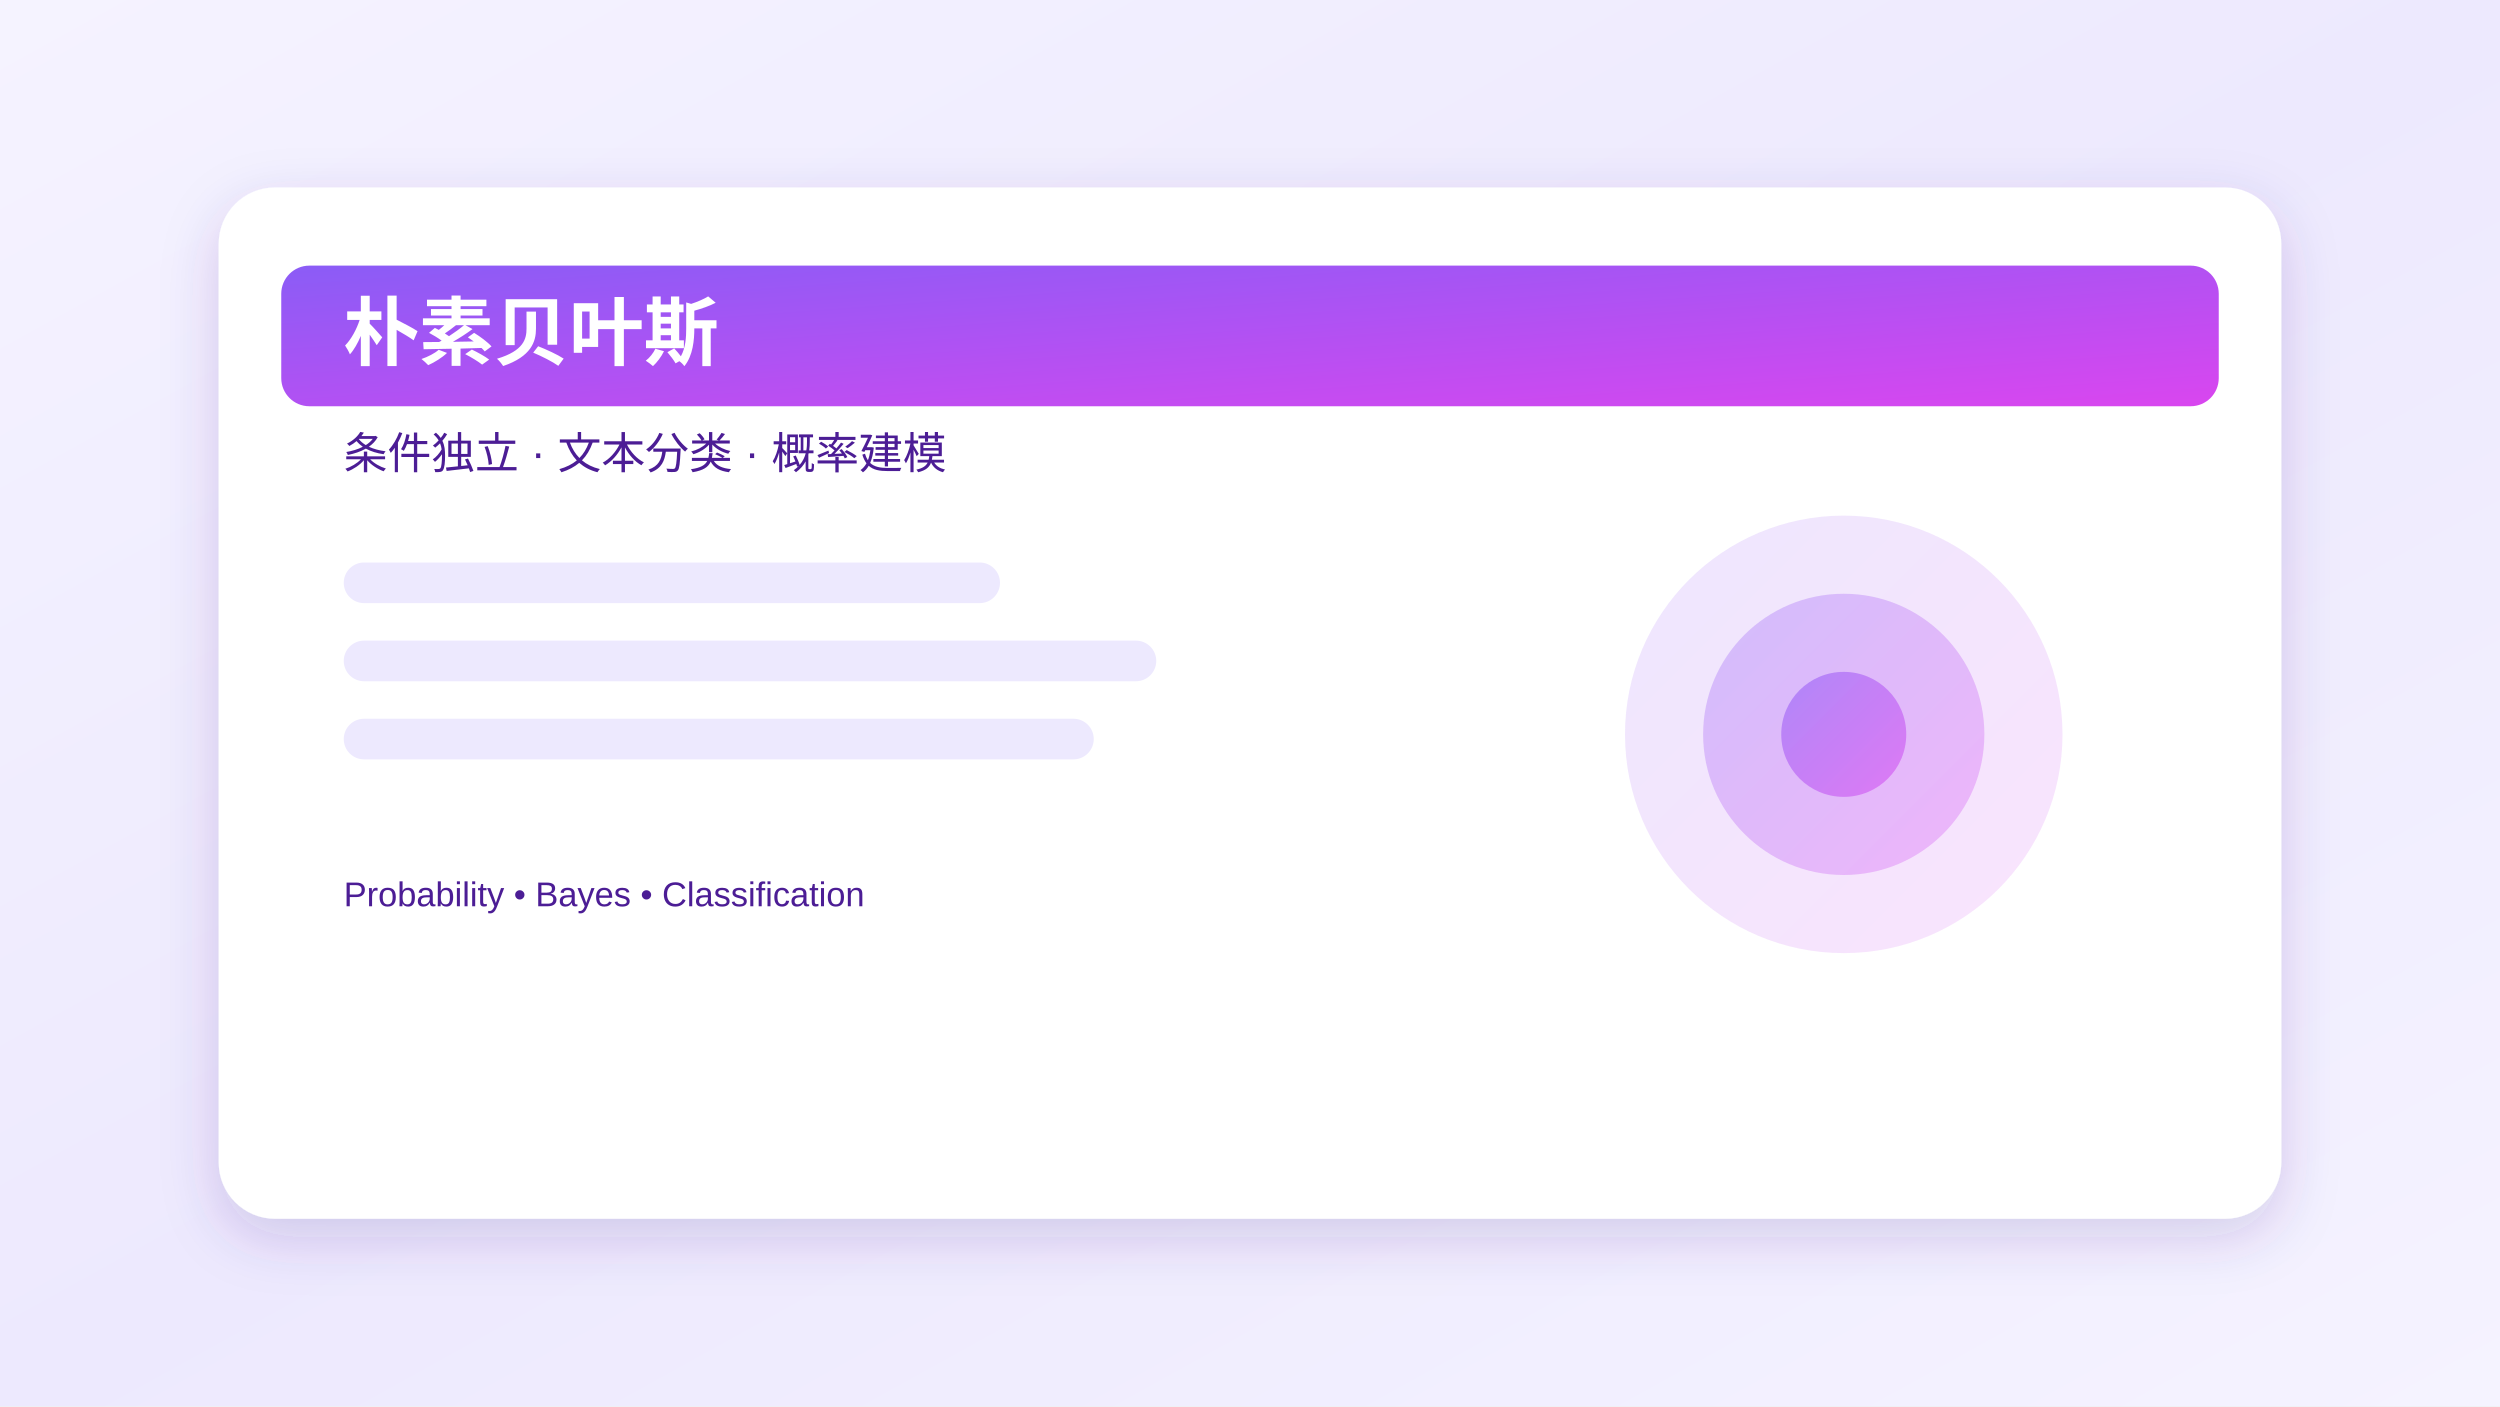
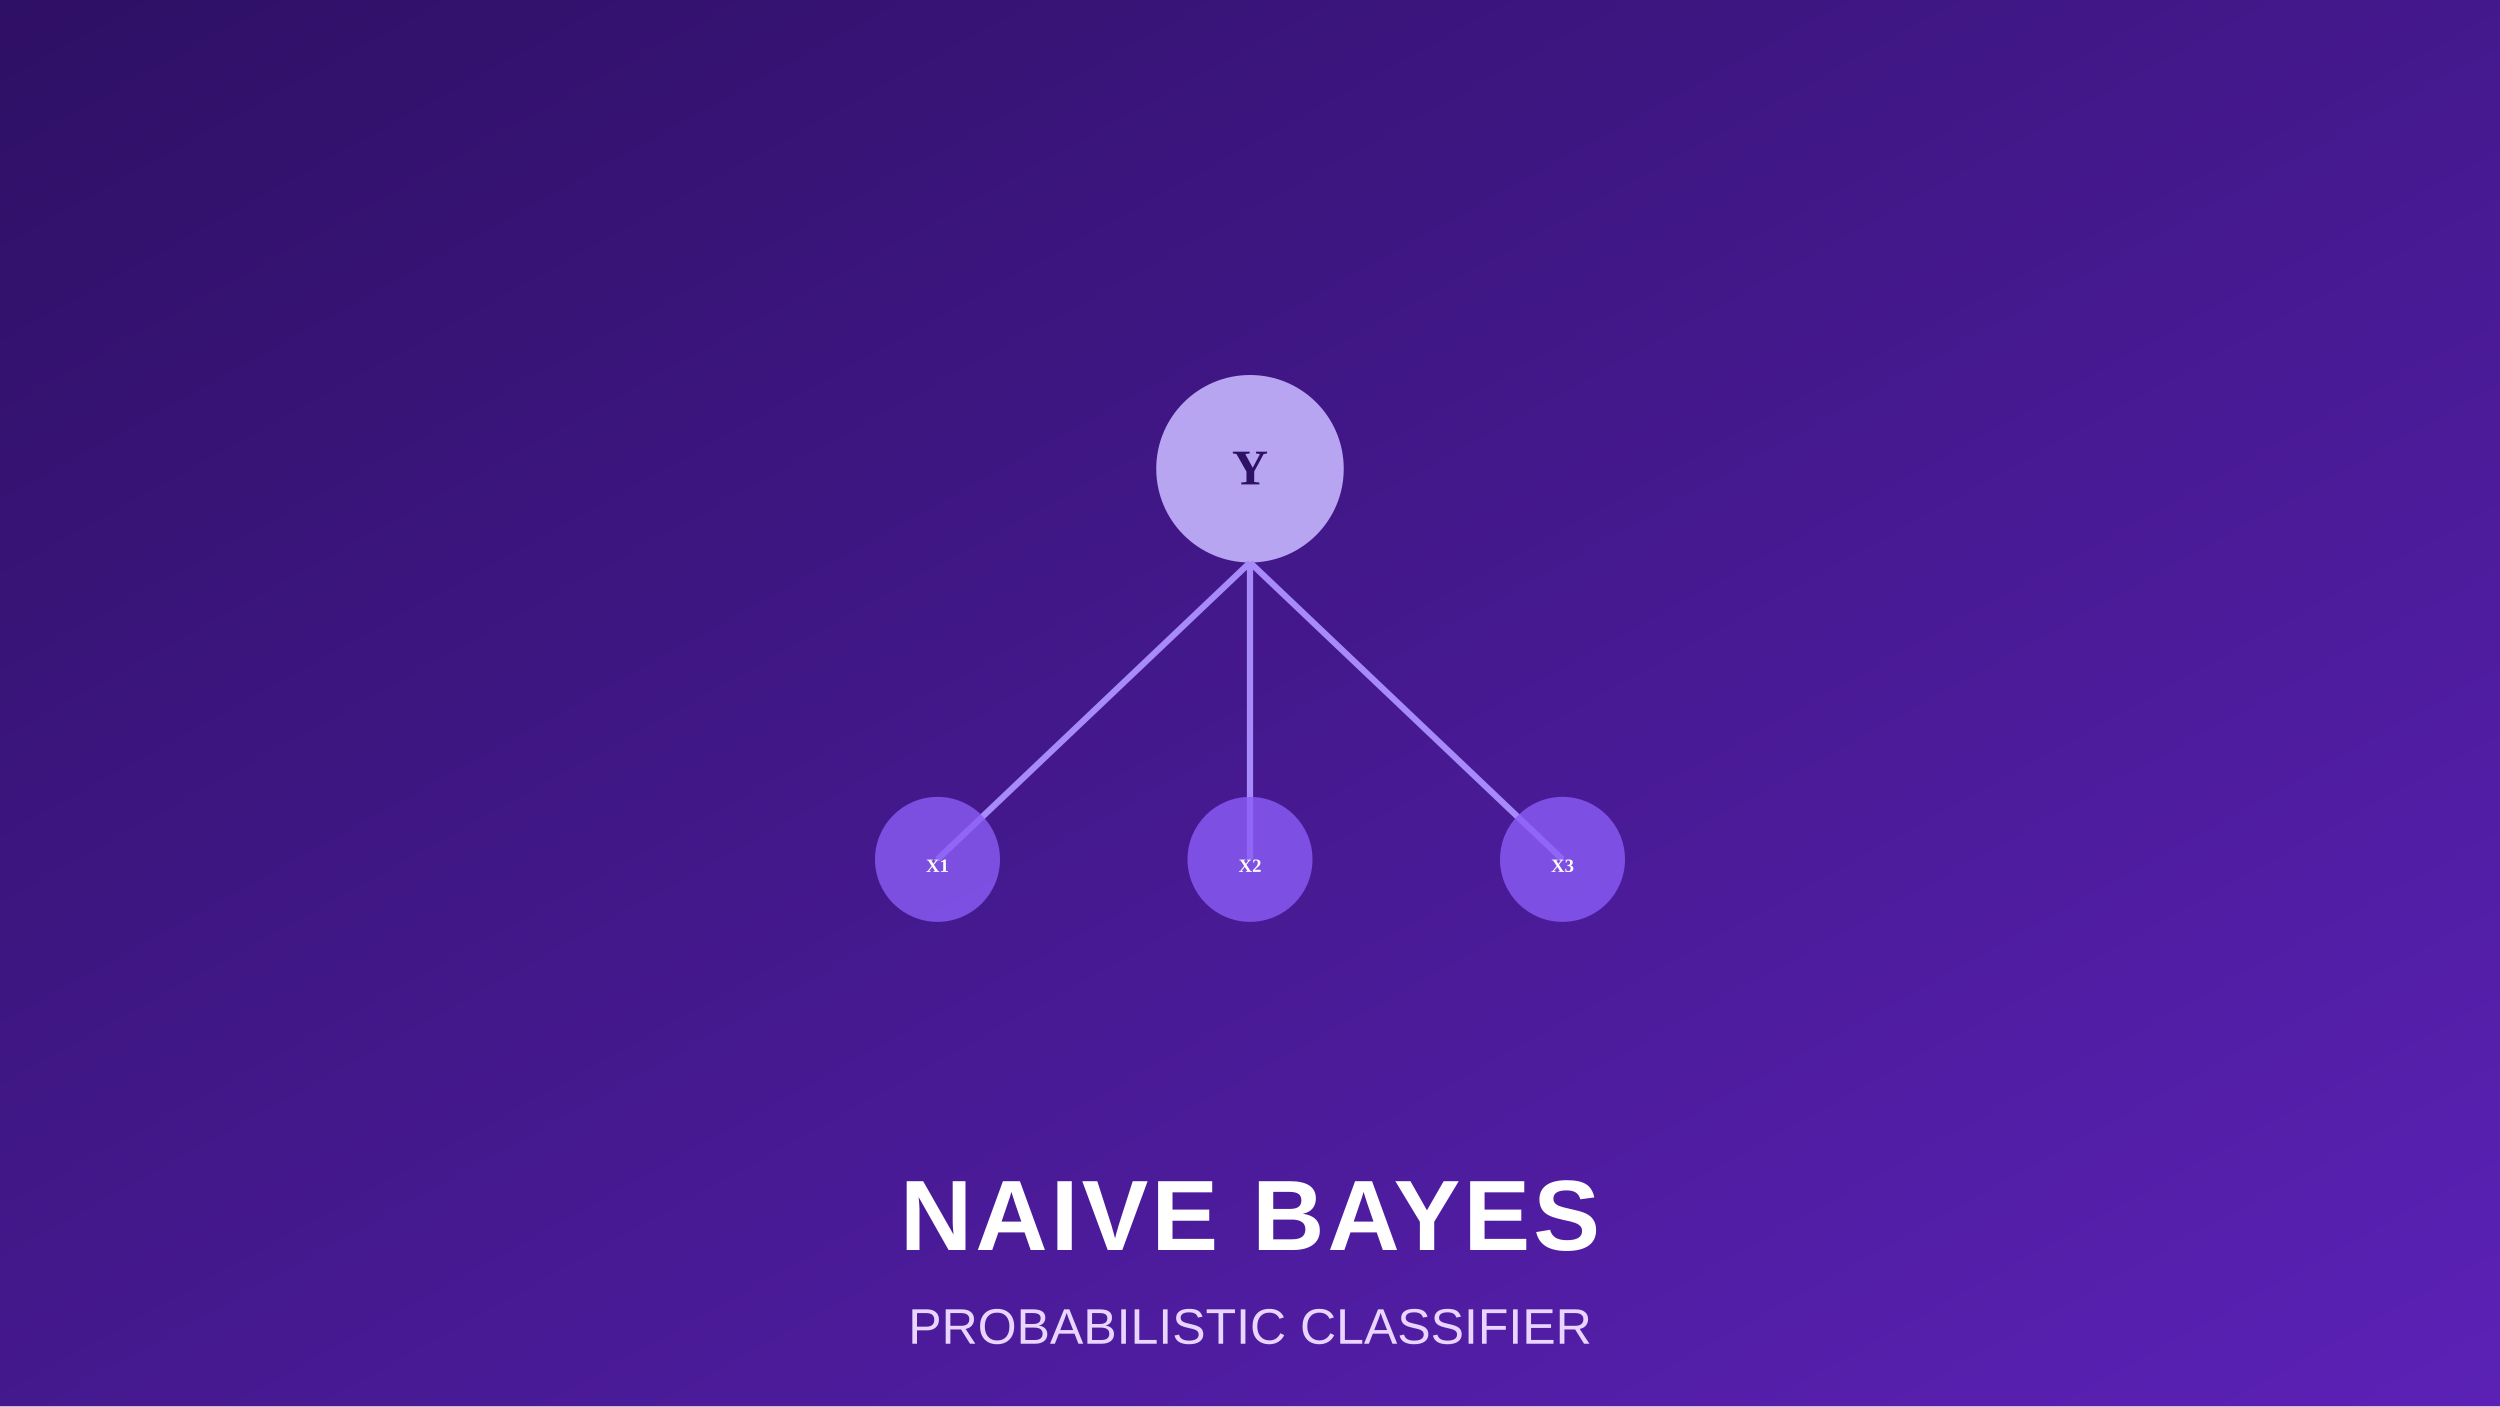
<svg xmlns="http://www.w3.org/2000/svg" width="1600" height="900" viewBox="0 0 1600 900">
  <defs>
-     <linearGradient id="bg" x1="0" y1="0" x2="1" y2="1">
-       <stop offset="0%" stop-color="#f5f3ff" />
-       <stop offset="50%" stop-color="#ede9fe" />
-       <stop offset="100%" stop-color="#f5f3ff" />
+     <linearGradient id="bg" x1="0%" y1="0%" x2="100%" y2="100%">
+       <stop offset="0%" stop-color="#2e1065" />
+       <stop offset="100%" stop-color="#5b21b6" />
    </linearGradient>
-     <linearGradient id="accent" x1="0" y1="0" x2="1" y2="1">
-       <stop offset="0%" stop-color="#8b5cf6" />
-       <stop offset="100%" stop-color="#d946ef" />
-     </linearGradient>
-     <filter id="shadow" x="-20%" y="-20%" width="140%" height="140%">
-       <feDropShadow dx="0" dy="12" stdDeviation="18" flood-color="#4c1d95" flood-opacity="0.18" />
-     </filter>
  </defs>
  <rect width="1600" height="900" fill="url(#bg)" />
-   <rect x="140" y="120" width="1320" height="660" rx="36" fill="#ffffff" filter="url(#shadow)" />
-   <rect x="180" y="170" width="1240" height="90" rx="18" fill="url(#accent)" />
-   <text x="220" y="230" font-family="Segoe UI, Arial, sans-serif" font-size="48" fill="#ffffff" font-weight="700">朴素贝叶斯</text>
-   <text x="220" y="300" font-family="Segoe UI, Arial, sans-serif" font-size="28" fill="#4c1d95">条件独立 · 文本分类 · 概率建模</text>
-   <g fill="#ede9fe">
-     <rect x="220" y="360" width="420" height="26" rx="13" />
-     <rect x="220" y="410" width="520" height="26" rx="13" />
-     <rect x="220" y="460" width="480" height="26" rx="13" />
+   <g transform="translate(800, 400)">
+     <circle cx="0" cy="-100" r="60" fill="#c4b5fd" opacity="0.9" />
+     <text x="0" y="-100" text-anchor="middle" dy="10" fill="#2e1065" font-weight="bold" font-size="32">Y</text>
+     <g stroke="#a78bfa" stroke-width="4">
+       <line x1="0" y1="-40" x2="-200" y2="150" />
+       <line x1="0" y1="-40" x2="0" y2="150" />
+       <line x1="0" y1="-40" x2="200" y2="150" />
+     </g>
+     <circle cx="-200" cy="150" r="40" fill="#8b5cf6" opacity="0.8" />
+     <text x="-200" y="150" text-anchor="middle" dy="8" fill="white" font-weight="bold">X1</text>
+     <circle cx="0" cy="150" r="40" fill="#8b5cf6" opacity="0.8" />
+     <text x="0" y="150" text-anchor="middle" dy="8" fill="white" font-weight="bold">X2</text>
+     <circle cx="200" cy="150" r="40" fill="#8b5cf6" opacity="0.8" />
+     <text x="200" y="150" text-anchor="middle" dy="8" fill="white" font-weight="bold">X3</text>
  </g>
-   <g fill="url(#accent)">
-     <circle cx="1180" cy="470" r="140" opacity="0.15" />
-     <circle cx="1180" cy="470" r="90" opacity="0.3" />
-     <circle cx="1180" cy="470" r="40" opacity="0.55" />
-   </g>
-   <text x="220" y="580" font-family="Segoe UI, Arial, sans-serif" font-size="22" fill="#4c1d95">Probability • Bayes • Classification</text>
+   <text x="800" y="800" font-family="Arial, sans-serif" font-weight="bold" font-size="64" fill="white" text-anchor="middle" letter-spacing="2">NAIVE BAYES</text>
+   <text x="800" y="860" font-family="Arial, sans-serif" font-size="32" fill="#e9d5ff" text-anchor="middle">PROBABILISTIC CLASSIFIER</text>
</svg>
